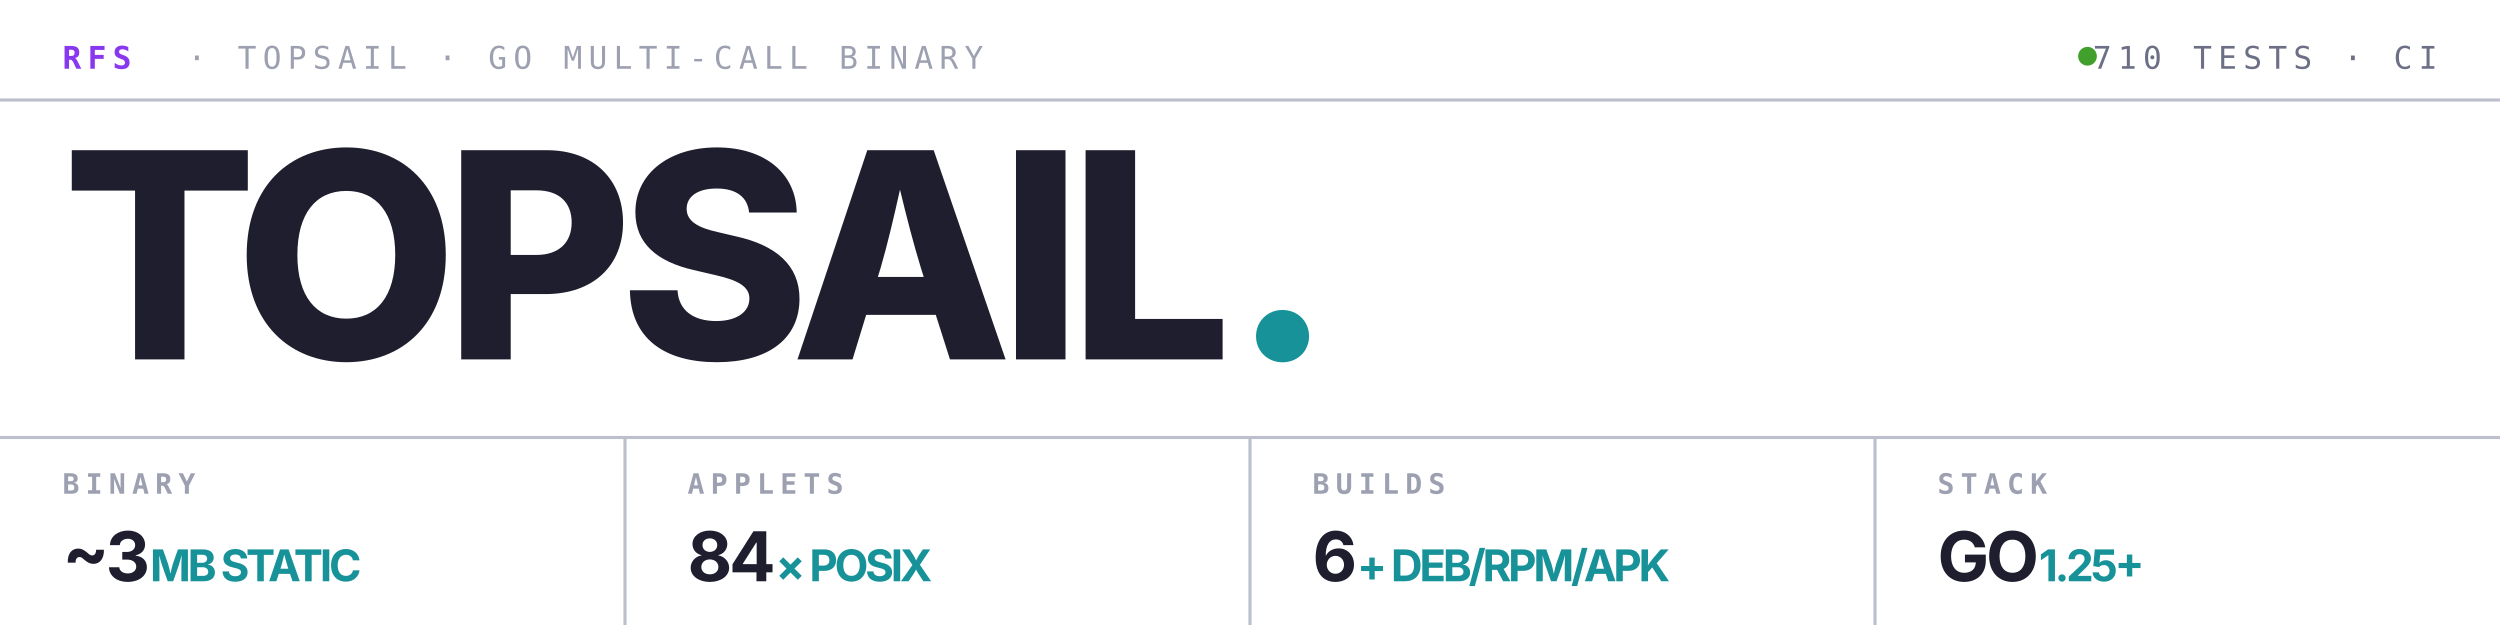
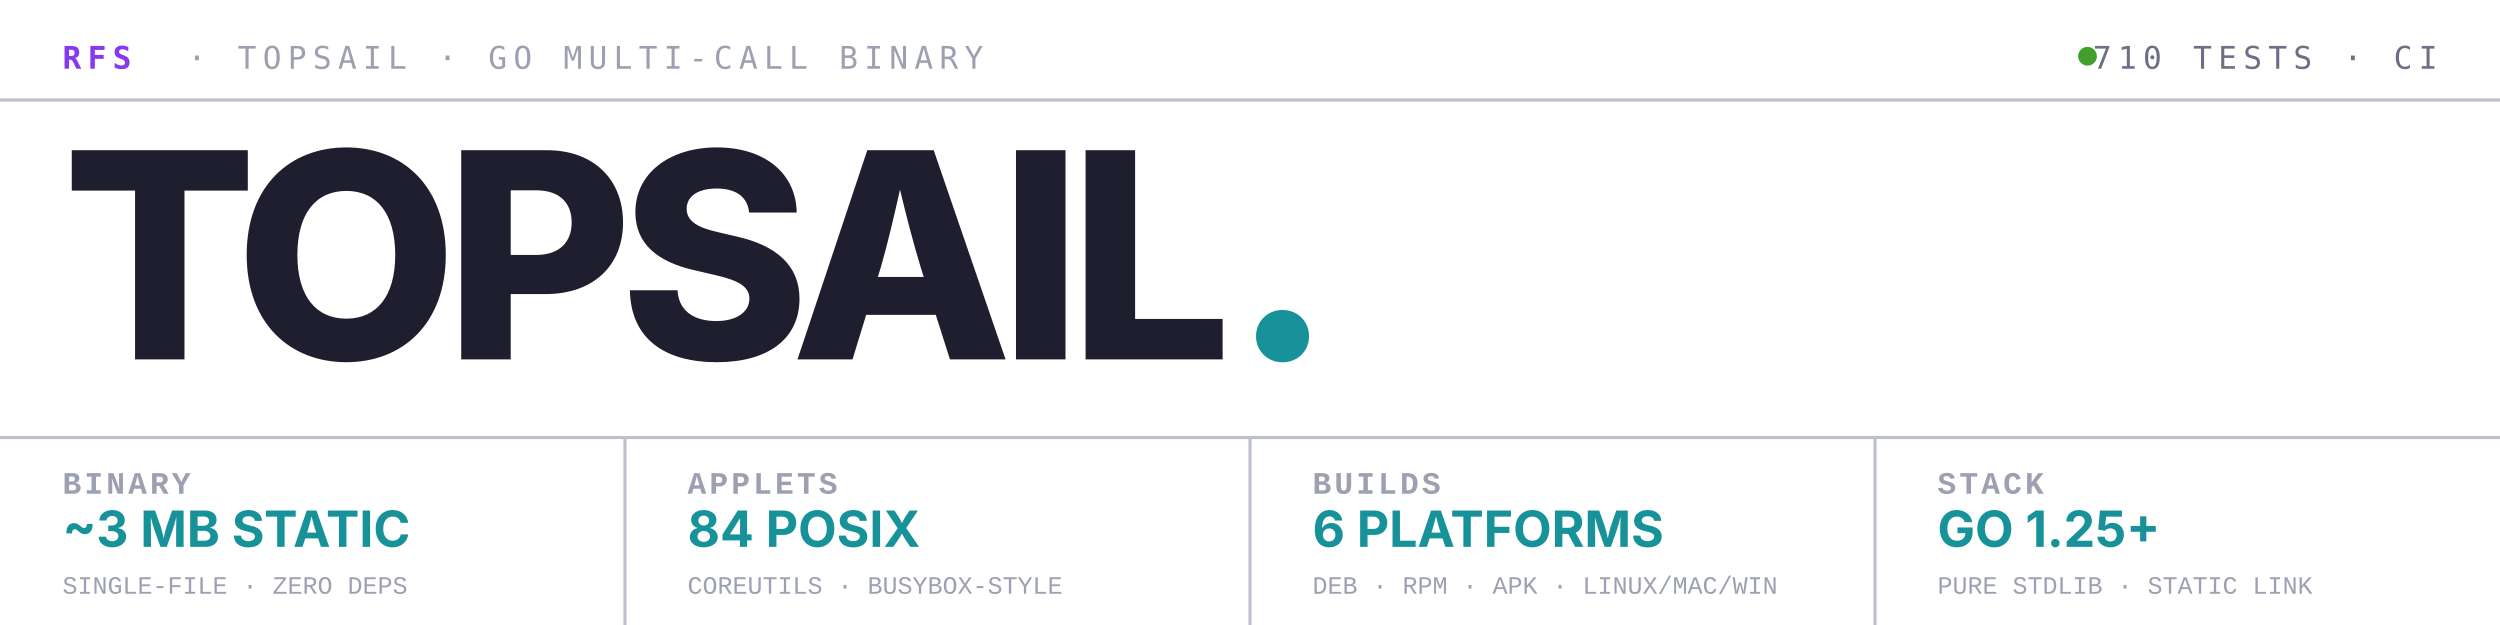
<svg xmlns="http://www.w3.org/2000/svg" viewBox="0 0 800 200" fill="none">
  <rect x="0" y="0" width="800" height="200" fill="#ffffff" />
  <line x1="0" y1="32" x2="800" y2="32" stroke="#bcc0cc" stroke-width="1" />
  <text x="20" y="22" font-family="'JetBrains Mono', 'SF Mono', 'Fira Code', 'Cascadia Code', monospace" font-size="10" font-weight="700" fill="#8839ef" letter-spacing="2">RFS</text>
  <text x="60" y="22" font-family="'JetBrains Mono', 'SF Mono', 'Fira Code', 'Cascadia Code', monospace" font-size="10" font-weight="500" fill="#9ca0b0" letter-spacing="2">·  TOPSAIL  ·  GO MULTI-CALL BINARY</text>
  <circle cx="668" cy="18" r="3" fill="#40a02b" />
  <text x="780" y="22" text-anchor="end" font-family="'JetBrains Mono', 'SF Mono', 'Fira Code', 'Cascadia Code', monospace" font-size="10" font-weight="500" fill="#6c6f85" letter-spacing="2">710 TESTS · CI</text>
  <text x="20" y="115" font-family="'Inter', 'SF Pro Display', 'Segoe UI', 'Helvetica Neue', Arial, sans-serif" font-size="92" font-weight="800" fill="#1e1e2e" letter-spacing="-4">TOPSAIL<tspan fill="#179299">.</tspan>
  </text>
  <line x1="0" y1="140" x2="800" y2="140" stroke="#bcc0cc" stroke-width="1" />
  <line x1="200" y1="140" x2="200" y2="200" stroke="#bcc0cc" stroke-width="1" />
  <line x1="400" y1="140" x2="400" y2="200" stroke="#bcc0cc" stroke-width="1" />
  <line x1="600" y1="140" x2="600" y2="200" stroke="#bcc0cc" stroke-width="1" />
-   <text x="20" y="158" font-family="'JetBrains Mono', 'SF Mono', 'Fira Code', 'Cascadia Code', monospace" font-size="9" font-weight="600" fill="#9ca0b0" letter-spacing="2">BINARY</text>
-   <text x="20" y="186" font-family="'Inter', 'SF Pro Display', 'Segoe UI', 'Helvetica Neue', Arial, sans-serif" font-size="22" font-weight="700" fill="#1e1e2e" letter-spacing="-1">~3<tspan fill="#179299" font-size="14"> MB STATIC</tspan>
-   </text>
-   <text x="220" y="158" font-family="'JetBrains Mono', 'SF Mono', 'Fira Code', 'Cascadia Code', monospace" font-size="9" font-weight="600" fill="#9ca0b0" letter-spacing="2">APPLETS</text>
-   <text x="220" y="186" font-family="'Inter', 'SF Pro Display', 'Segoe UI', 'Helvetica Neue', Arial, sans-serif" font-size="22" font-weight="700" fill="#1e1e2e" letter-spacing="-1">84<tspan fill="#179299" font-size="14"> × POSIX</tspan>
-   </text>
-   <text x="420" y="158" font-family="'JetBrains Mono', 'SF Mono', 'Fira Code', 'Cascadia Code', monospace" font-size="9" font-weight="600" fill="#9ca0b0" letter-spacing="2">BUILDS</text>
-   <text x="420" y="186" font-family="'Inter', 'SF Pro Display', 'Segoe UI', 'Helvetica Neue', Arial, sans-serif" font-size="22" font-weight="700" fill="#1e1e2e" letter-spacing="-1">6<tspan fill="#179299" font-size="14"> + DEB/RPM/APK</tspan>
-   </text>
-   <text x="620" y="158" font-family="'JetBrains Mono', 'SF Mono', 'Fira Code', 'Cascadia Code', monospace" font-size="9" font-weight="600" fill="#9ca0b0" letter-spacing="2">STACK</text>
-   <text x="620" y="186" font-family="'Inter', 'SF Pro Display', 'Segoe UI', 'Helvetica Neue', Arial, sans-serif" font-size="22" font-weight="700" fill="#1e1e2e" letter-spacing="-1">GO<tspan fill="#179299" font-size="14"> 1.25+</tspan>
-   </text>
+   <text x="20" y="158" font-family="'JetBrains Mono', 'Courier New', monospace" font-size="10" font-weight="600" fill="#9ca0b0" letter-spacing="1">BINARY</text>
+   <text x="20" y="175" font-family="'Inter', 'Helvetica Neue', Arial, sans-serif" font-size="16" font-weight="700" fill="#179299" letter-spacing="0">~3 MB STATIC</text>
+   <text x="20" y="190" font-family="'JetBrains Mono', 'Courier New', monospace" font-size="8" fill="#9ca0b0" letter-spacing="0">SINGLE-FILE · ZERO DEPS</text>
+   <text x="220" y="158" font-family="'JetBrains Mono', 'Courier New', monospace" font-size="10" font-weight="600" fill="#9ca0b0" letter-spacing="1">APPLETS</text>
+   <text x="220" y="175" font-family="'Inter', 'Helvetica Neue', Arial, sans-serif" font-size="16" font-weight="700" fill="#179299" letter-spacing="0">84 POSIX</text>
+   <text x="220" y="190" font-family="'JetBrains Mono', 'Courier New', monospace" font-size="8" fill="#9ca0b0" letter-spacing="0">COREUTILS · BUSYBOX-STYLE</text>
+   <text x="420" y="158" font-family="'JetBrains Mono', 'Courier New', monospace" font-size="10" font-weight="600" fill="#9ca0b0" letter-spacing="1">BUILDS</text>
+   <text x="420" y="175" font-family="'Inter', 'Helvetica Neue', Arial, sans-serif" font-size="16" font-weight="700" fill="#179299" letter-spacing="0">6 PLATFORMS</text>
+   <text x="420" y="190" font-family="'JetBrains Mono', 'Courier New', monospace" font-size="8" fill="#9ca0b0" letter-spacing="0">DEB · RPM · APK · LINUX/MAC/WIN</text>
+   <text x="620" y="158" font-family="'JetBrains Mono', 'Courier New', monospace" font-size="10" font-weight="600" fill="#9ca0b0" letter-spacing="1">STACK</text>
+   <text x="620" y="175" font-family="'Inter', 'Helvetica Neue', Arial, sans-serif" font-size="16" font-weight="700" fill="#179299" letter-spacing="0">GO 1.25+</text>
+   <text x="620" y="190" font-family="'JetBrains Mono', 'Courier New', monospace" font-size="8" fill="#9ca0b0" letter-spacing="0">PURE STDLIB · STATIC LINK</text>
</svg>
